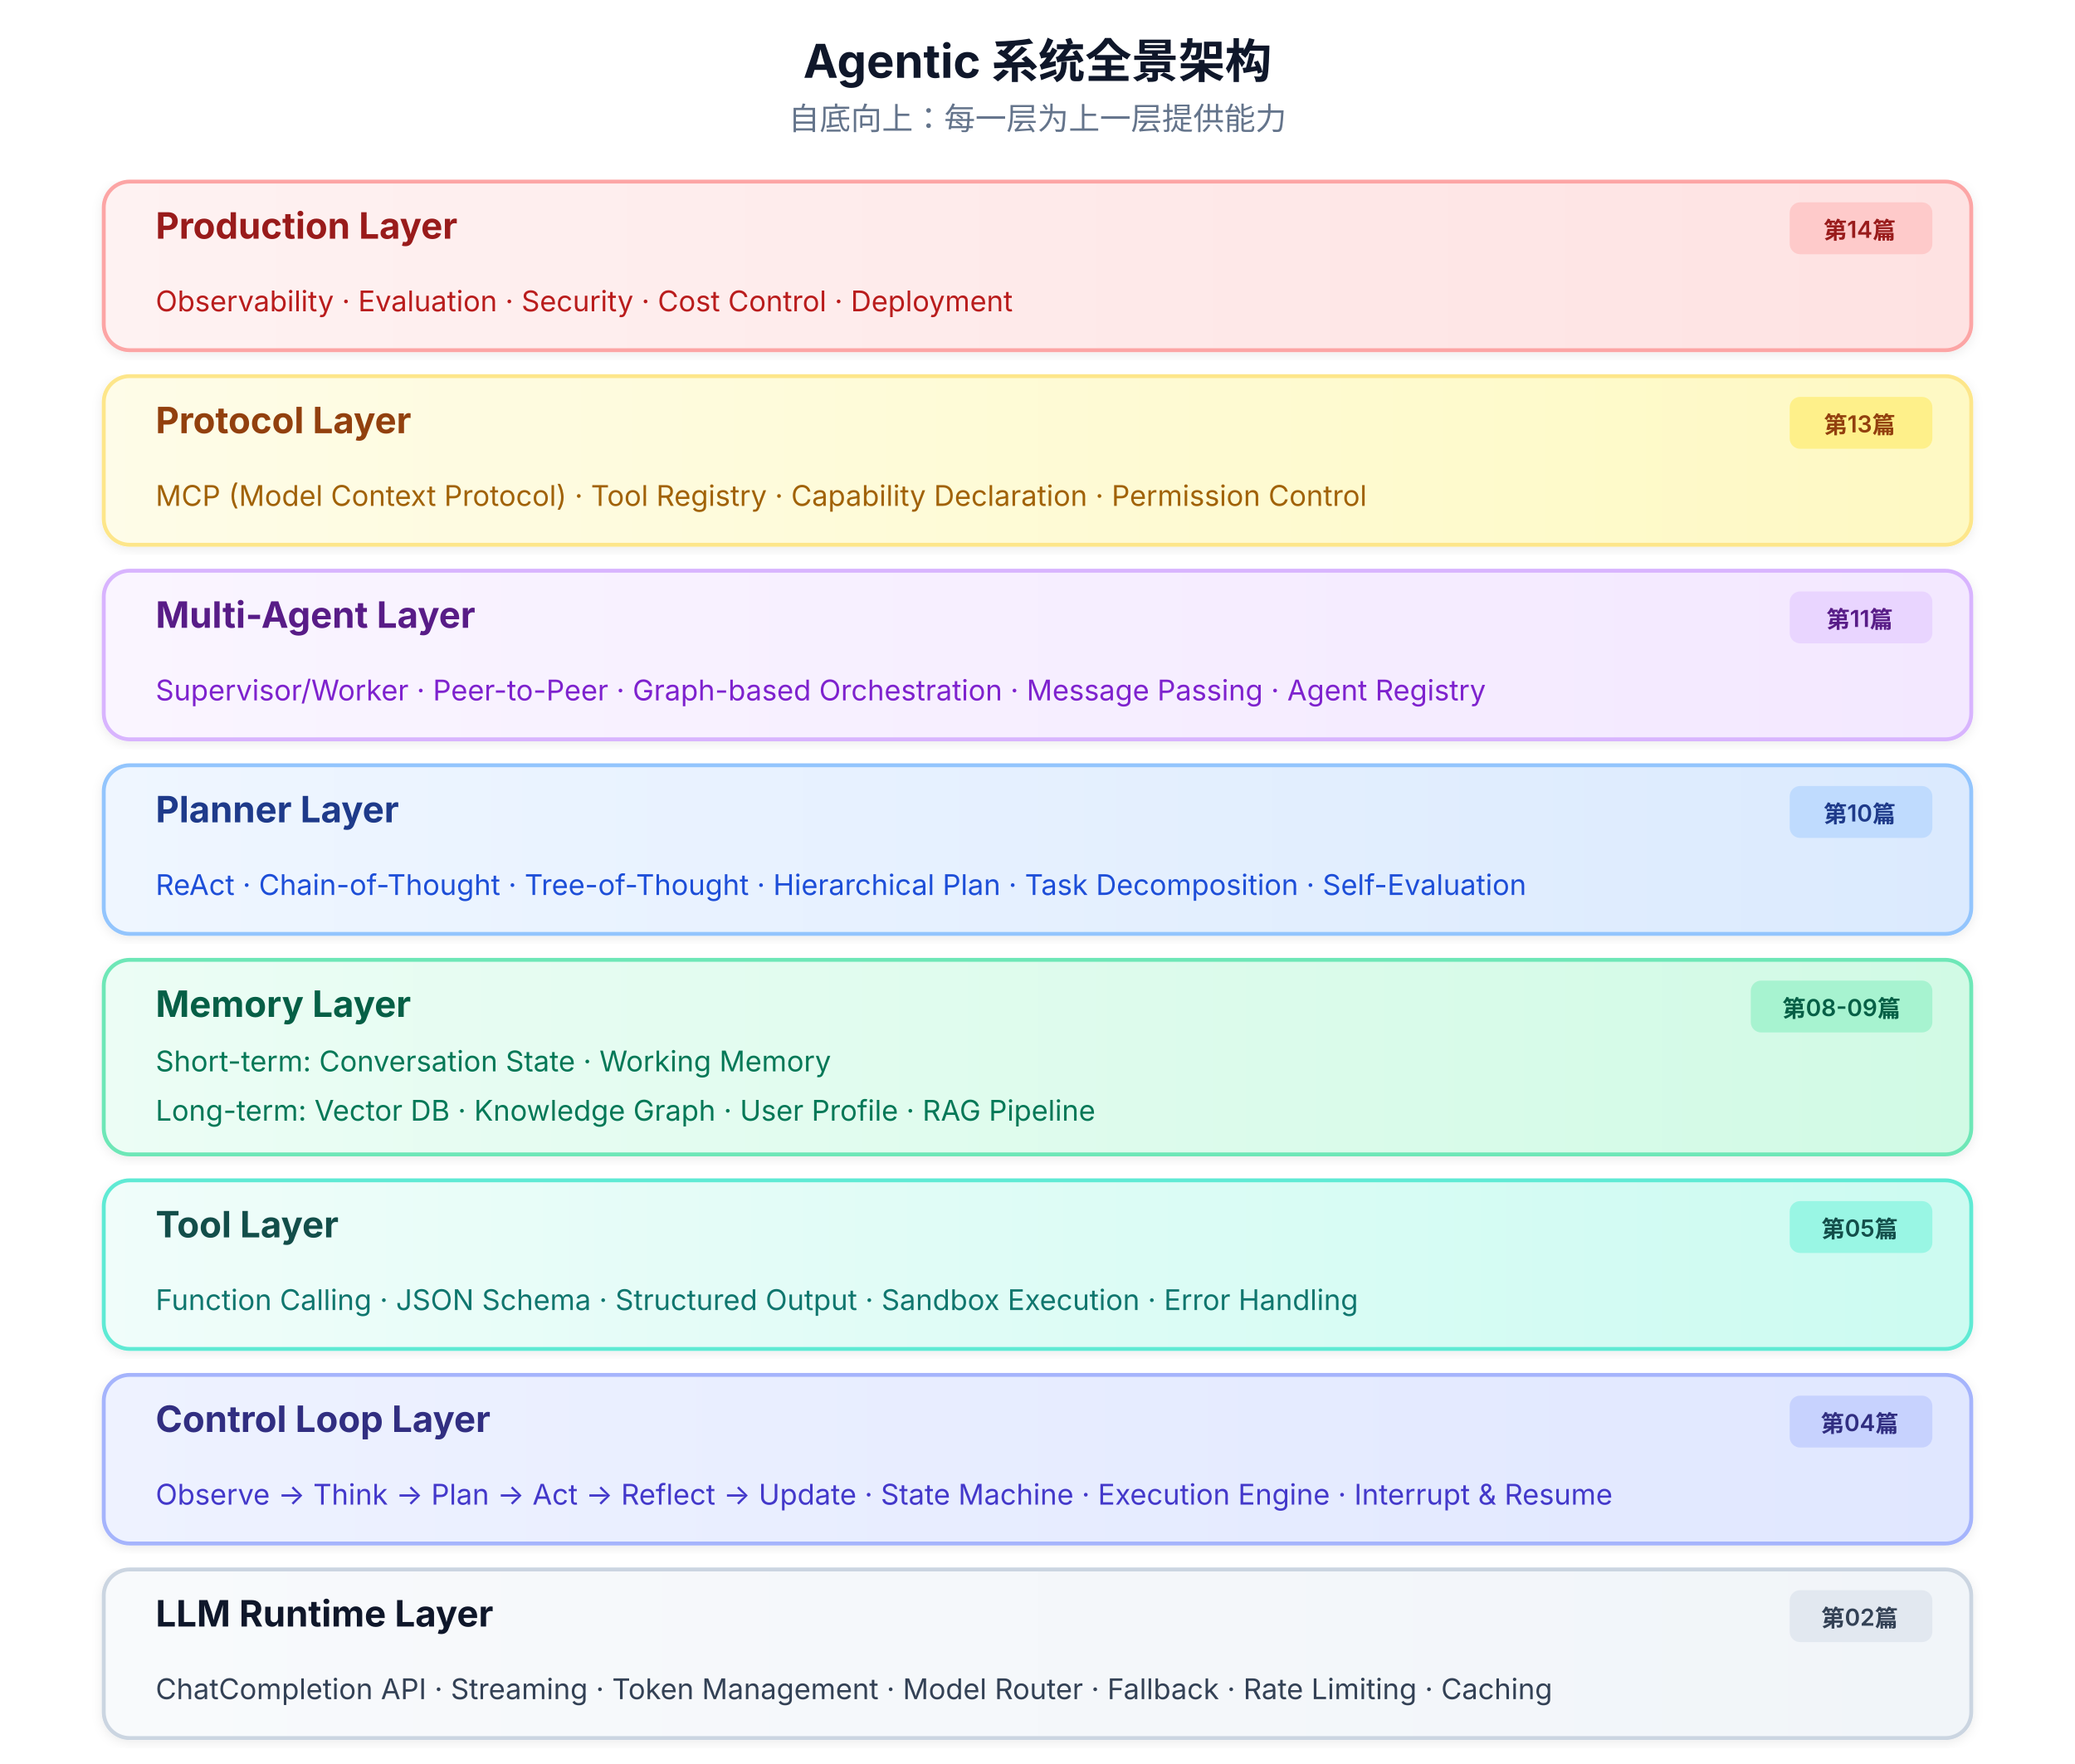
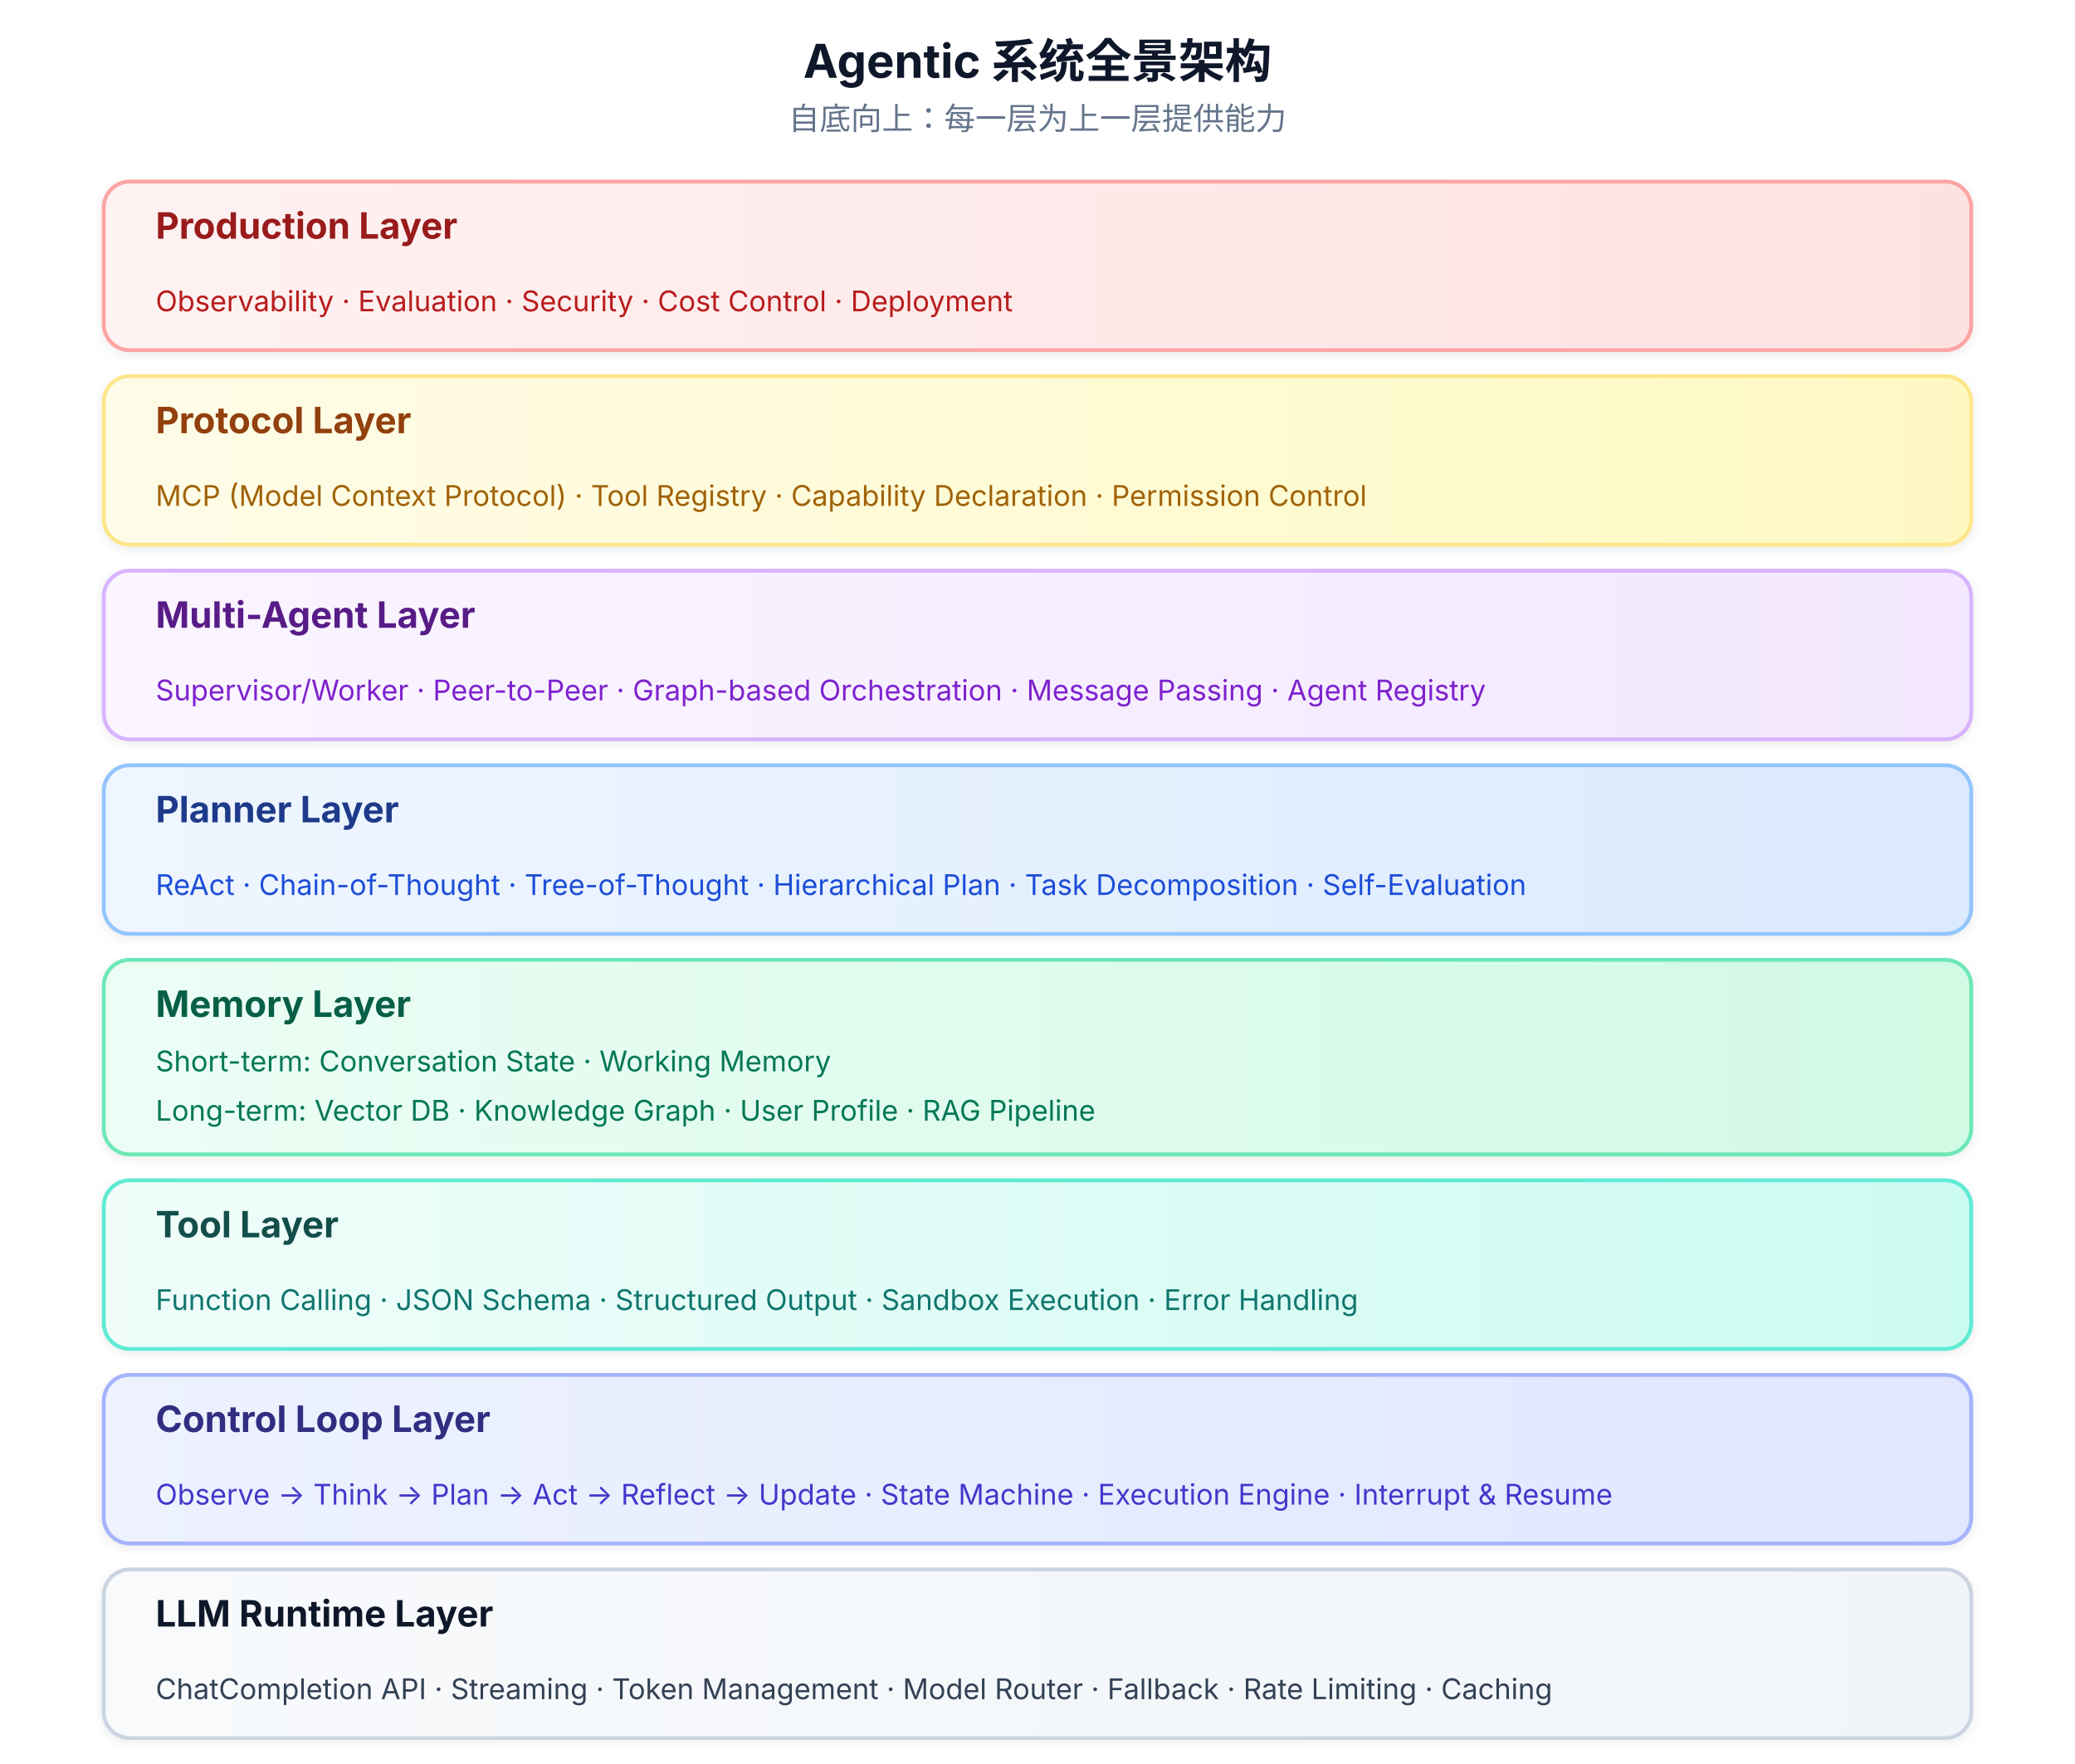
<svg xmlns="http://www.w3.org/2000/svg" viewBox="0 0 800 680" font-family="-apple-system, 'Segoe UI', 'PingFang SC', 'Microsoft YaHei', sans-serif">
  <defs>
    <linearGradient id="layer-prod" x1="0" y1="0" x2="1" y2="0">
      <stop offset="0%" stop-color="#fef2f2" />
      <stop offset="100%" stop-color="#fee2e2" />
    </linearGradient>
    <linearGradient id="layer-proto" x1="0" y1="0" x2="1" y2="0">
      <stop offset="0%" stop-color="#fefce8" />
      <stop offset="100%" stop-color="#fef9c3" />
    </linearGradient>
    <linearGradient id="layer-multi" x1="0" y1="0" x2="1" y2="0">
      <stop offset="0%" stop-color="#faf5ff" />
      <stop offset="100%" stop-color="#f3e8ff" />
    </linearGradient>
    <linearGradient id="layer-plan" x1="0" y1="0" x2="1" y2="0">
      <stop offset="0%" stop-color="#eff6ff" />
      <stop offset="100%" stop-color="#dbeafe" />
    </linearGradient>
    <linearGradient id="layer-mem" x1="0" y1="0" x2="1" y2="0">
      <stop offset="0%" stop-color="#ecfdf5" />
      <stop offset="100%" stop-color="#d1fae5" />
    </linearGradient>
    <linearGradient id="layer-tool" x1="0" y1="0" x2="1" y2="0">
      <stop offset="0%" stop-color="#f0fdfa" />
      <stop offset="100%" stop-color="#ccfbf1" />
    </linearGradient>
    <linearGradient id="layer-ctrl" x1="0" y1="0" x2="1" y2="0">
      <stop offset="0%" stop-color="#eef2ff" />
      <stop offset="100%" stop-color="#e0e7ff" />
    </linearGradient>
    <linearGradient id="layer-llm" x1="0" y1="0" x2="1" y2="0">
      <stop offset="0%" stop-color="#f8fafc" />
      <stop offset="100%" stop-color="#f1f5f9" />
    </linearGradient>
    <filter id="shadow" x="-2%" y="-2%" width="104%" height="108%">
      <feDropShadow dx="0" dy="1" stdDeviation="2" flood-opacity="0.08" />
    </filter>
  </defs>
  <text x="400" y="30" text-anchor="middle" fill="#0f172a" font-size="18" font-weight="700">Agentic 系统全景架构</text>
  <text x="400" y="50" text-anchor="middle" fill="#64748b" font-size="12">自底向上：每一层为上一层提供能力</text>
  <rect x="40" y="70" width="720" height="65" rx="10" fill="url(#layer-prod)" stroke="#fca5a5" stroke-width="1.5" filter="url(#shadow)" />
  <text x="60" y="92" fill="#991b1b" font-size="14" font-weight="700">Production Layer</text>
  <text x="60" y="120" fill="#b91c1c" font-size="11">Observability  ·  Evaluation  ·  Security  ·  Cost Control  ·  Deployment</text>
-   <rect x="690" y="78" width="55" height="20" rx="4" fill="#fecaca" />
-   <text x="717" y="92" text-anchor="middle" fill="#991b1b" font-size="9" font-weight="600">第14篇</text>
  <rect x="40" y="145" width="720" height="65" rx="10" fill="url(#layer-proto)" stroke="#fde68a" stroke-width="1.5" filter="url(#shadow)" />
  <text x="60" y="167" fill="#92400e" font-size="14" font-weight="700">Protocol Layer</text>
  <text x="60" y="195" fill="#a16207" font-size="11">MCP (Model Context Protocol)  ·  Tool Registry  ·  Capability Declaration  ·  Permission Control</text>
-   <rect x="690" y="153" width="55" height="20" rx="4" fill="#fef08a" />
-   <text x="717" y="167" text-anchor="middle" fill="#92400e" font-size="9" font-weight="600">第13篇</text>
  <rect x="40" y="220" width="720" height="65" rx="10" fill="url(#layer-multi)" stroke="#d8b4fe" stroke-width="1.5" filter="url(#shadow)" />
  <text x="60" y="242" fill="#581c87" font-size="14" font-weight="700">Multi-Agent Layer</text>
  <text x="60" y="270" fill="#7e22ce" font-size="11">Supervisor/Worker  ·  Peer-to-Peer  ·  Graph-based Orchestration  ·  Message Passing  ·  Agent Registry</text>
-   <rect x="690" y="228" width="55" height="20" rx="4" fill="#e9d5ff" />
-   <text x="717" y="242" text-anchor="middle" fill="#581c87" font-size="9" font-weight="600">第11篇</text>
  <rect x="40" y="295" width="720" height="65" rx="10" fill="url(#layer-plan)" stroke="#93c5fd" stroke-width="1.5" filter="url(#shadow)" />
  <text x="60" y="317" fill="#1e3a8a" font-size="14" font-weight="700">Planner Layer</text>
  <text x="60" y="345" fill="#1d4ed8" font-size="11">ReAct  ·  Chain-of-Thought  ·  Tree-of-Thought  ·  Hierarchical Plan  ·  Task Decomposition  ·  Self-Evaluation</text>
-   <rect x="690" y="303" width="55" height="20" rx="4" fill="#bfdbfe" />
-   <text x="717" y="317" text-anchor="middle" fill="#1e3a8a" font-size="9" font-weight="600">第10篇</text>
  <rect x="40" y="370" width="720" height="75" rx="10" fill="url(#layer-mem)" stroke="#6ee7b7" stroke-width="1.5" filter="url(#shadow)" />
  <text x="60" y="392" fill="#065f46" font-size="14" font-weight="700">Memory Layer</text>
  <text x="60" y="413" fill="#047857" font-size="11">Short-term: Conversation State · Working Memory</text>
  <text x="60" y="432" fill="#047857" font-size="11">Long-term: Vector DB · Knowledge Graph · User Profile · RAG Pipeline</text>
-   <rect x="675" y="378" width="70" height="20" rx="4" fill="#a7f3d0" />
-   <text x="710" y="392" text-anchor="middle" fill="#065f46" font-size="9" font-weight="600">第08-09篇</text>
  <rect x="40" y="455" width="720" height="65" rx="10" fill="url(#layer-tool)" stroke="#5eead4" stroke-width="1.5" filter="url(#shadow)" />
  <text x="60" y="477" fill="#134e4a" font-size="14" font-weight="700">Tool Layer</text>
  <text x="60" y="505" fill="#0f766e" font-size="11">Function Calling  ·  JSON Schema  ·  Structured Output  ·  Sandbox Execution  ·  Error Handling</text>
-   <rect x="690" y="463" width="55" height="20" rx="4" fill="#99f6e4" />
-   <text x="717" y="477" text-anchor="middle" fill="#134e4a" font-size="9" font-weight="600">第05篇</text>
  <rect x="40" y="530" width="720" height="65" rx="10" fill="url(#layer-ctrl)" stroke="#a5b4fc" stroke-width="1.5" filter="url(#shadow)" />
  <text x="60" y="552" fill="#312e81" font-size="14" font-weight="700">Control Loop Layer</text>
  <text x="60" y="580" fill="#4338ca" font-size="11">Observe → Think → Plan → Act → Reflect → Update  ·  State Machine  ·  Execution Engine  ·  Interrupt &amp; Resume</text>
-   <rect x="690" y="538" width="55" height="20" rx="4" fill="#c7d2fe" />
-   <text x="717" y="552" text-anchor="middle" fill="#312e81" font-size="9" font-weight="600">第04篇</text>
  <rect x="40" y="605" width="720" height="65" rx="10" fill="url(#layer-llm)" stroke="#cbd5e1" stroke-width="1.5" filter="url(#shadow)" />
  <text x="60" y="627" fill="#0f172a" font-size="14" font-weight="700">LLM Runtime Layer</text>
  <text x="60" y="655" fill="#334155" font-size="11">ChatCompletion API  ·  Streaming  ·  Token Management  ·  Model Router  ·  Fallback  ·  Rate Limiting  ·  Caching</text>
-   <rect x="690" y="613" width="55" height="20" rx="4" fill="#e2e8f0" />
-   <text x="717" y="627" text-anchor="middle" fill="#334155" font-size="9" font-weight="600">第02篇</text>
</svg>
